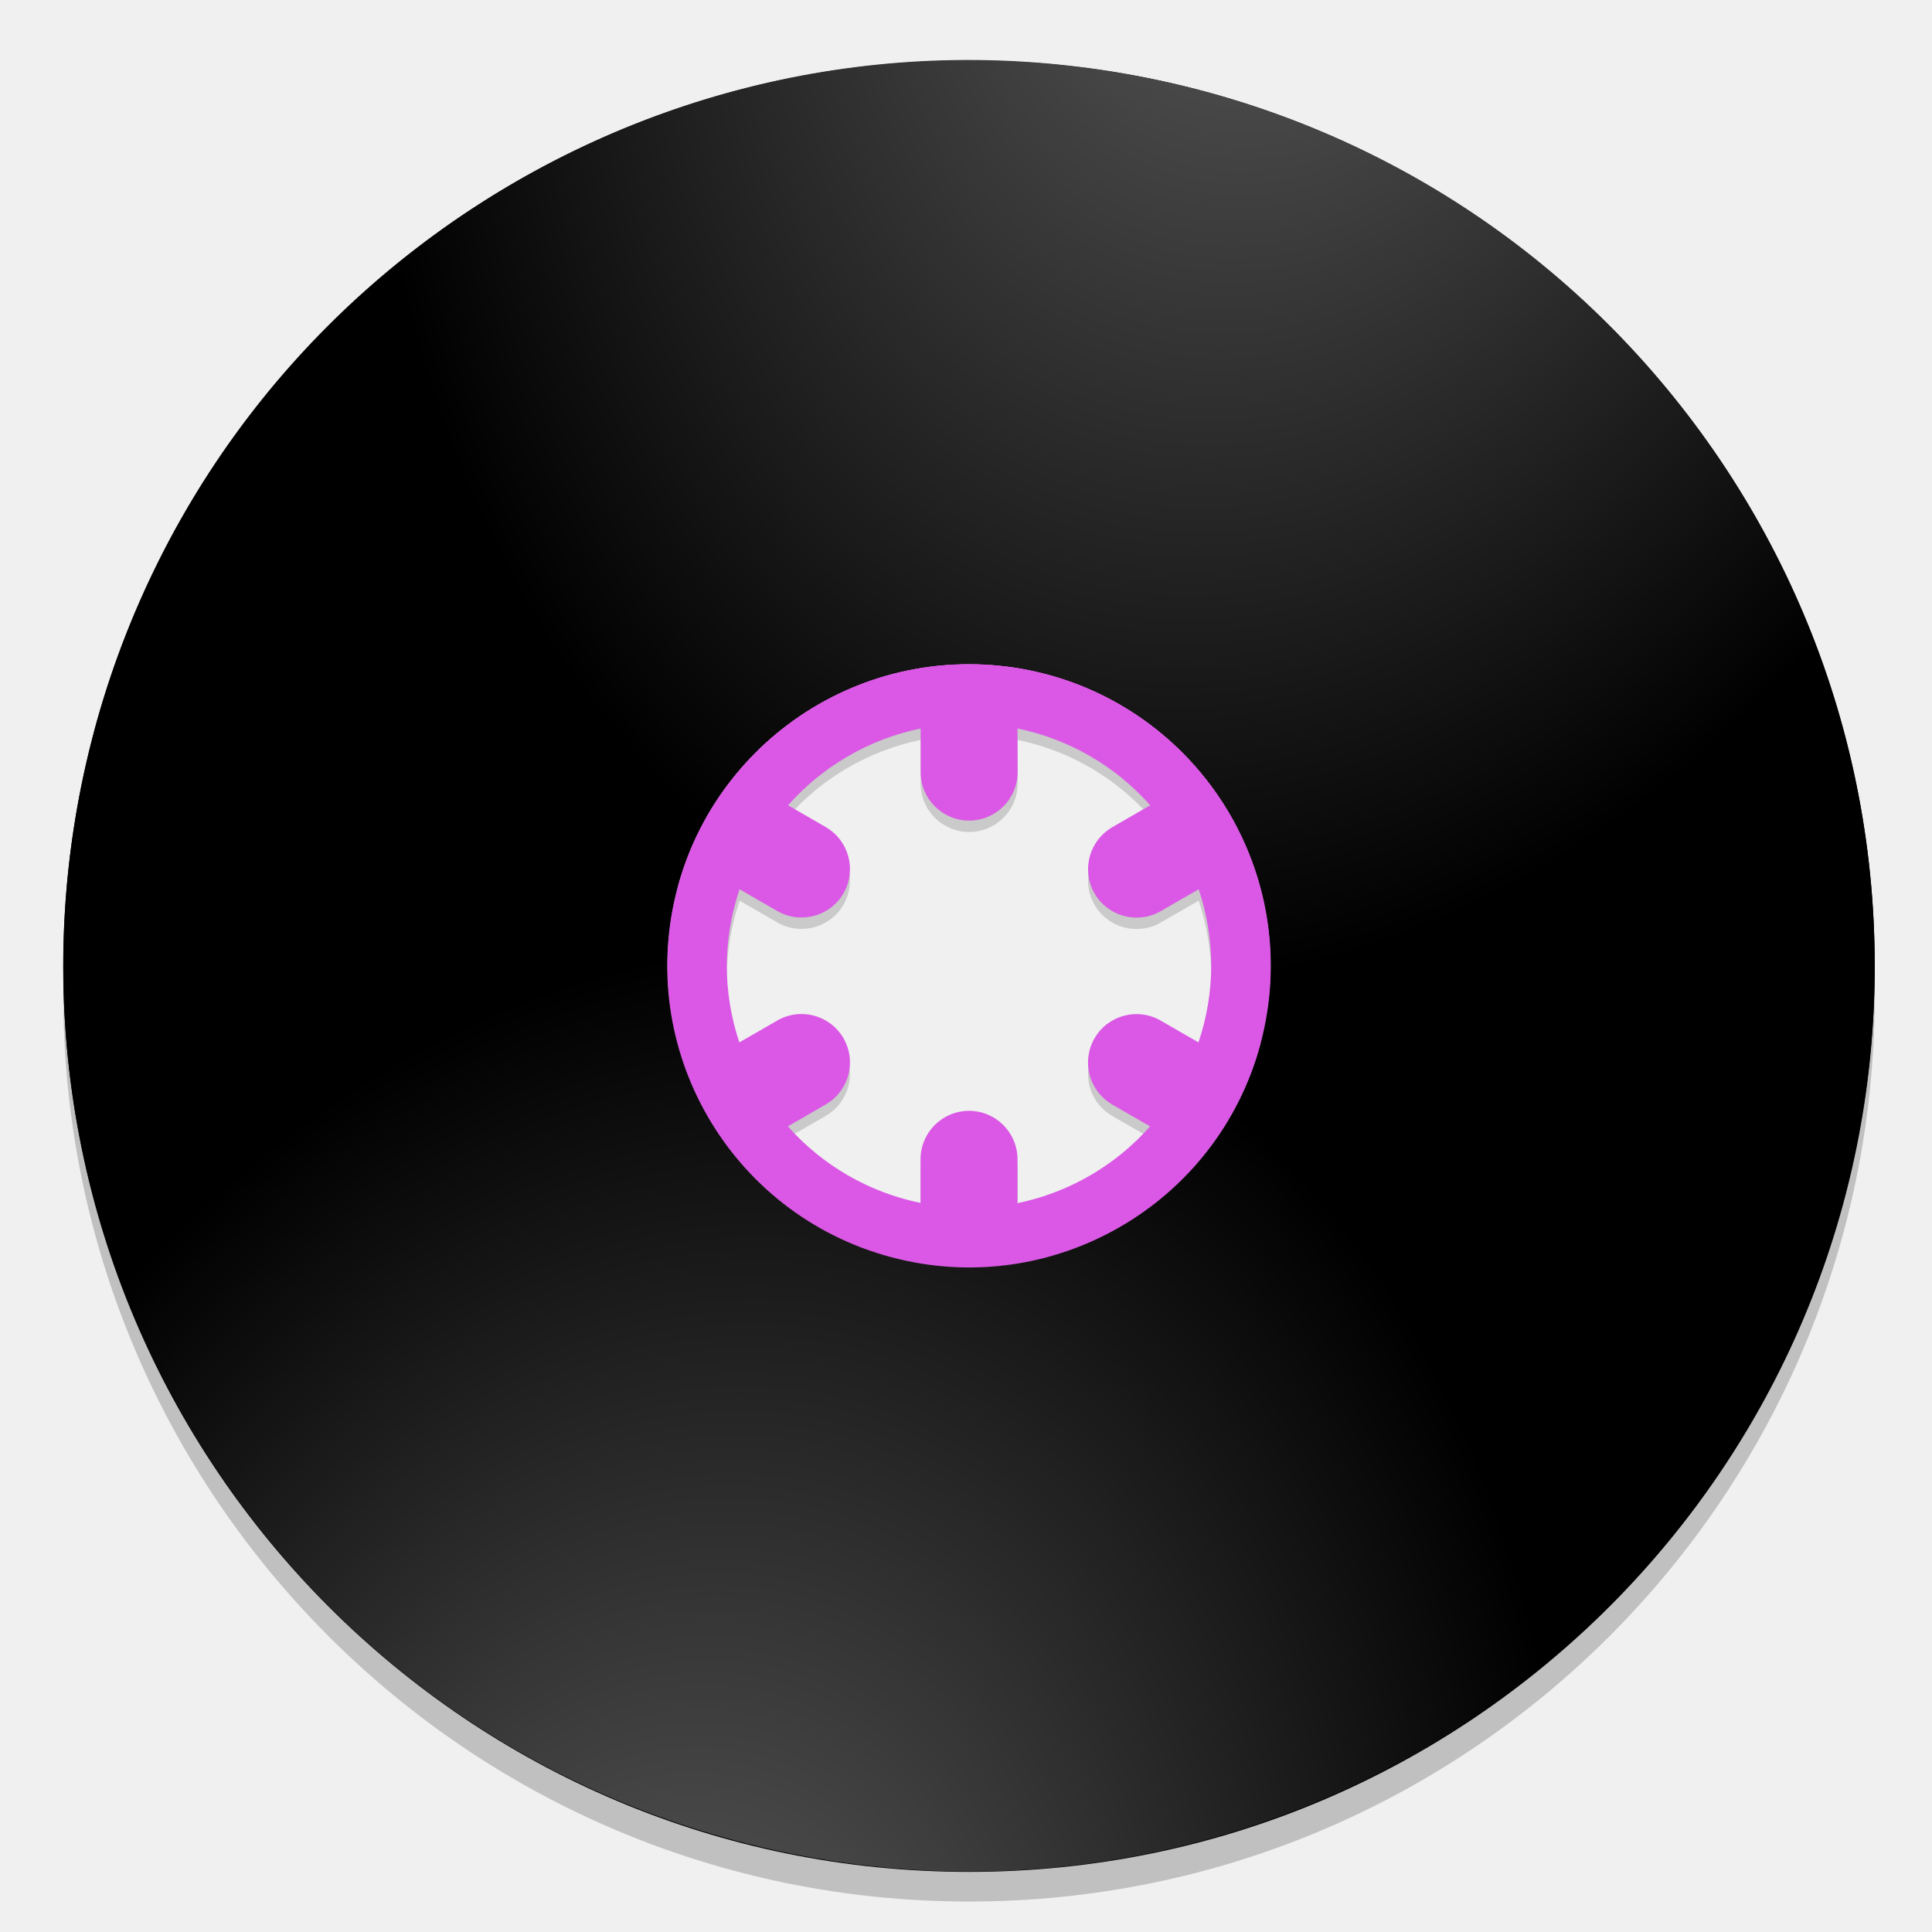
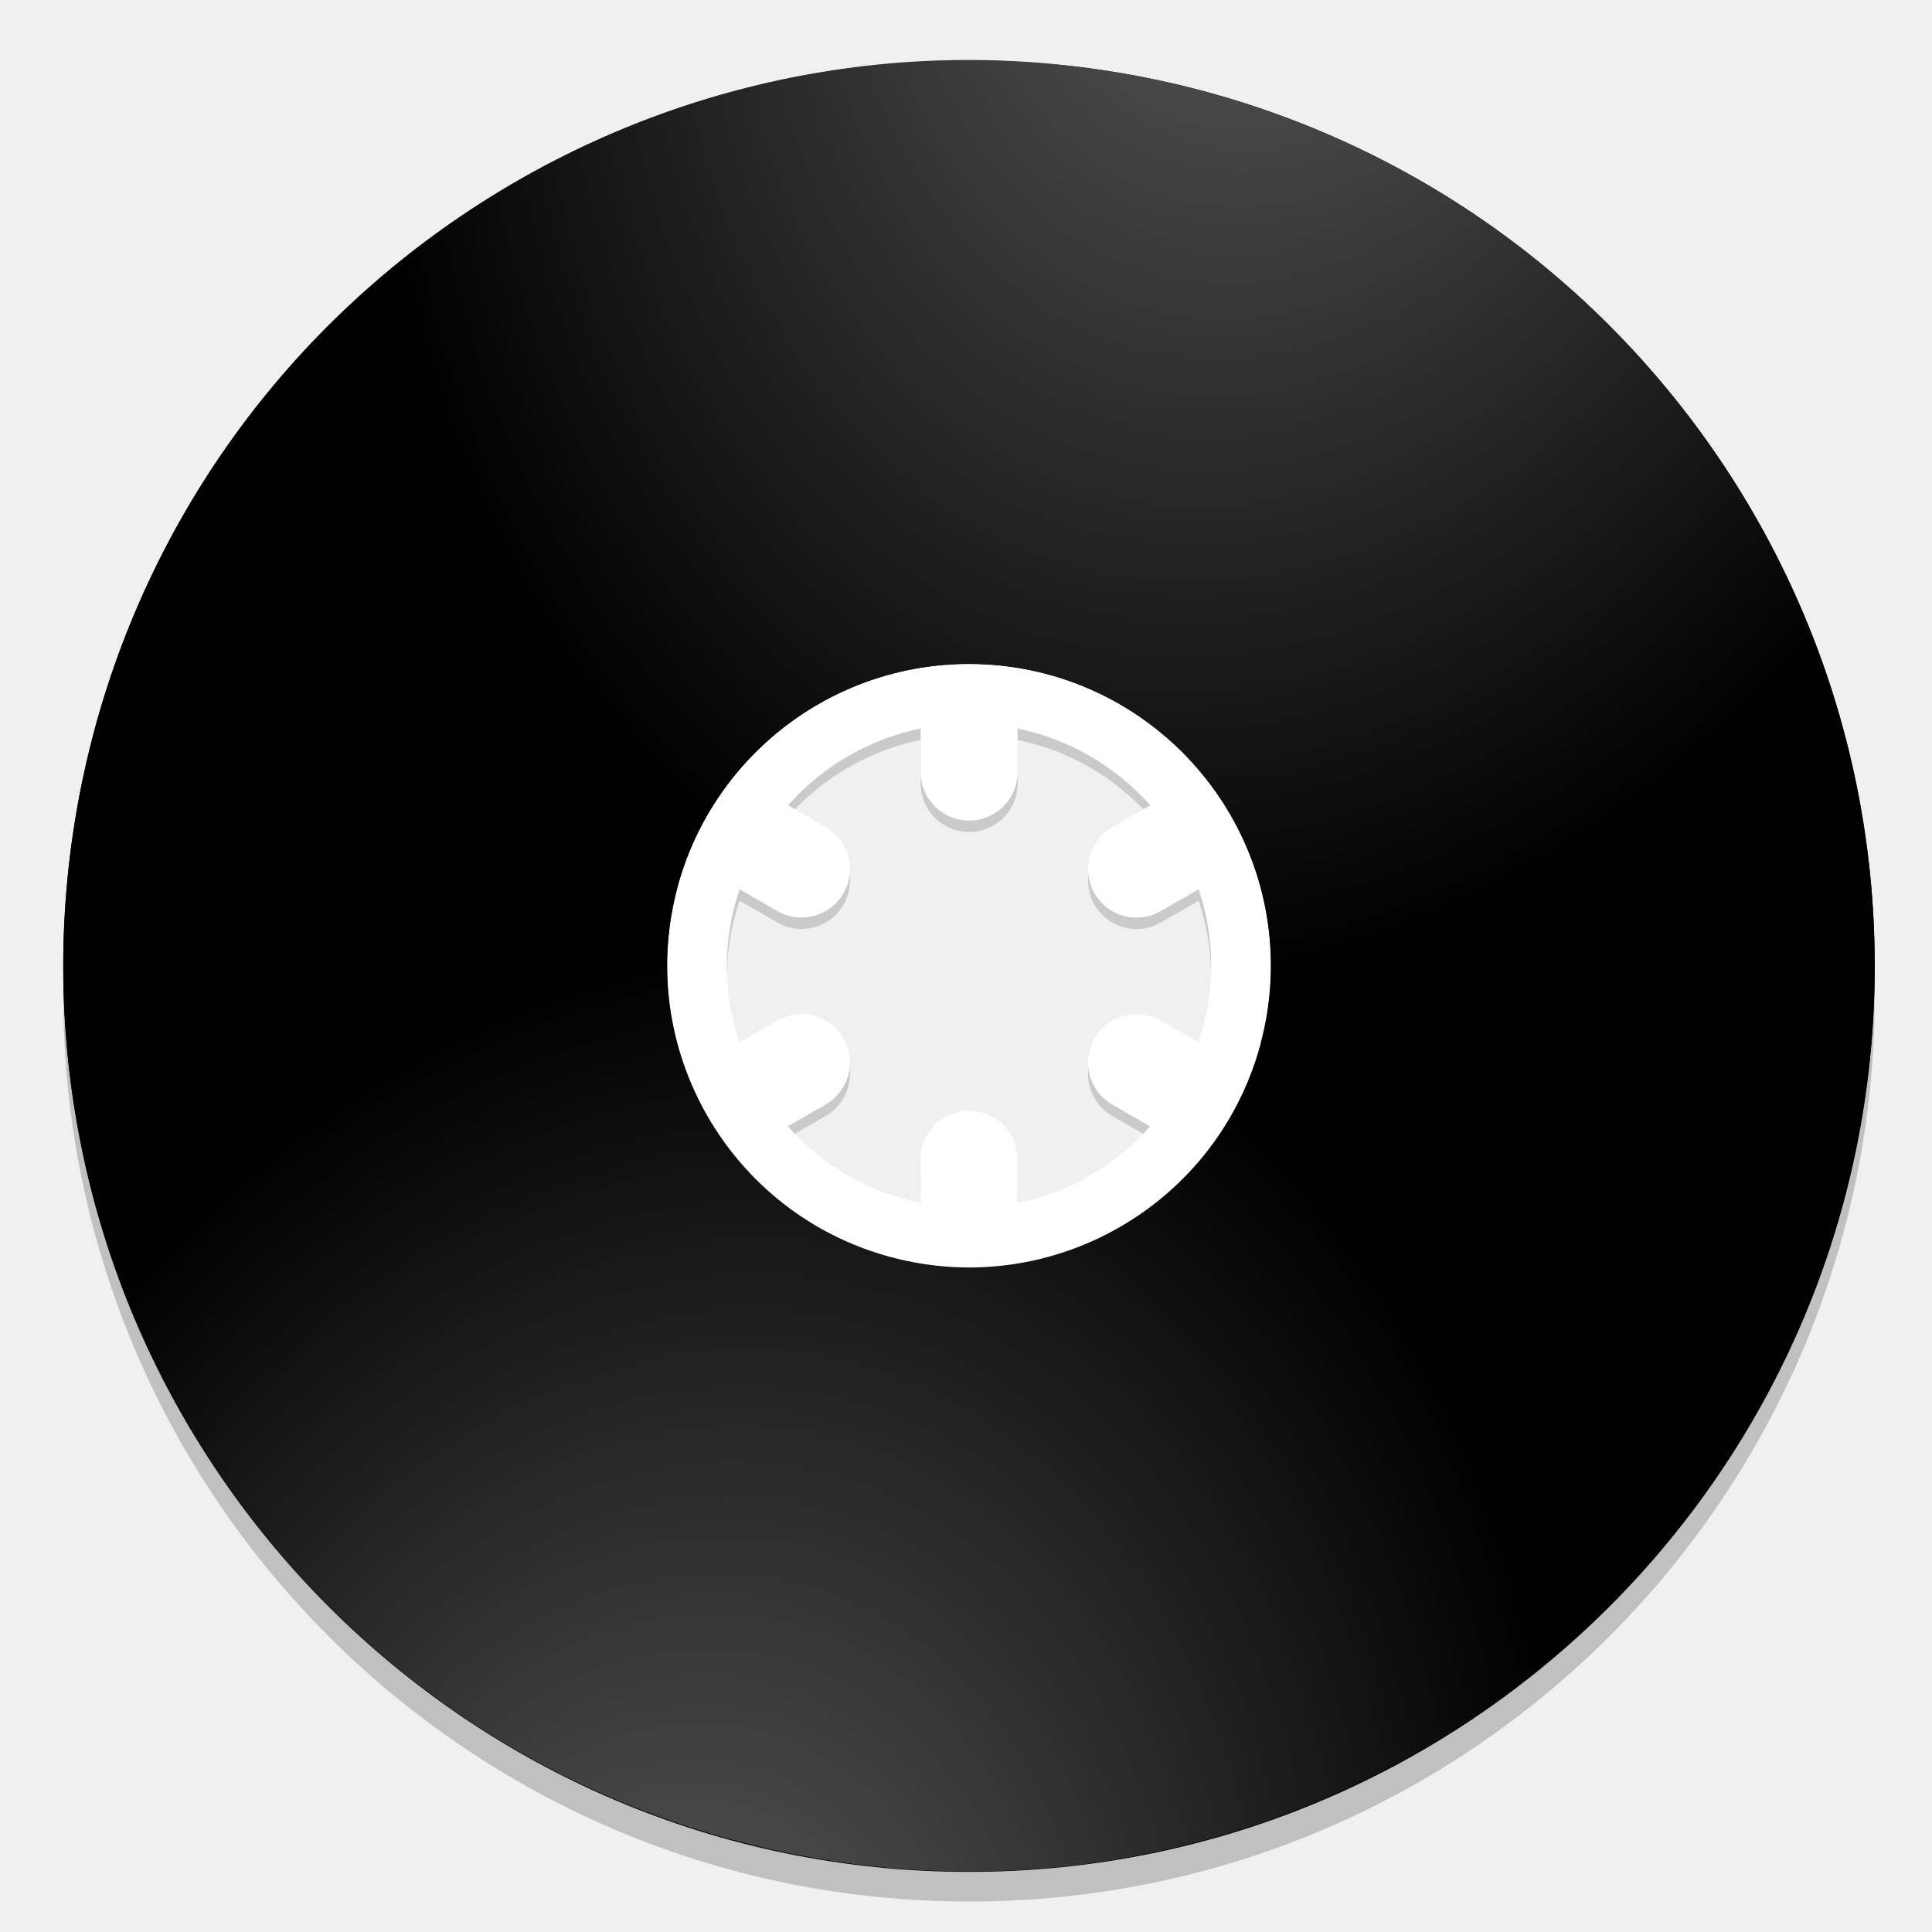
<svg xmlns="http://www.w3.org/2000/svg" xmlns:xlink="http://www.w3.org/1999/xlink" width="64" height="64" version="1.1" viewBox="0 0 16.933 16.933">
  <defs>
    <linearGradient id="a">
      <stop stop-color="#646464" offset="0" />
      <stop offset="1" />
    </linearGradient>
    <radialGradient id="c" cx="190.1" cy="88.003" r="30" gradientTransform="matrix(.25557 .06848 -.095871 .3578 -31.248 254.76)" gradientUnits="userSpaceOnUse" xlink:href="#a" />
    <radialGradient id="b" cx="190.1" cy="88.003" r="30" gradientTransform="matrix(.25557 .06848 .095871 -.3578 -42.371 296.27)" gradientUnits="userSpaceOnUse" xlink:href="#a" />
  </defs>
-   <g transform="translate(0 -280.07)">
-     <path d="m24.897 304.29c0-0.396 0.539-0.34 0.746-0.21l3.982 2.5c0.417 0.262 0.417 0.683 0 0.945l-3.982 2.5c-0.207 0.13-0.746 0.178-0.746-0.211z" fill="#fff" style="paint-order:markers fill stroke" />
-     <circle cx="-330.35" cy="-48.312" r="0" fill="#5e4aa6" stroke-width=".265" />
-     <path d="m8.493 280.86a7.938 7.938 0 0 0-7.938 7.938 7.938 7.938 0 0 0 7.938 7.938 7.938 7.938 0 0 0 7.938-7.938 7.938 7.938 0 0 0-7.938-7.938zm0 5.292a2.646 2.646 0 0 1 2.646 2.646 2.646 2.646 0 0 1-2.646 2.646 2.646 2.646 0 0 1-2.646-2.646 2.646 2.646 0 0 1 2.646-2.646z" opacity=".2" stroke-width=".14" />
-     <path d="m8.493 280.6a7.938 7.938 0 0 0-7.938 7.938 7.938 7.938 0 0 0 7.938 7.938 7.938 7.938 0 0 0 7.938-7.938 7.938 7.938 0 0 0-7.938-7.938zm0 5.292a2.646 2.646 0 0 1 2.646 2.646 2.646 2.646 0 0 1-2.646 2.646 2.646 2.646 0 0 1-2.646-2.646 2.646 2.646 0 0 1 2.646-2.646z" stroke-width=".5" />
-     <path d="m8.493 285.99a2.646 2.646 0 0 0-2.646 2.646 2.646 2.646 0 0 0 2.646 2.646 2.646 2.646 0 0 0 2.646-2.646 2.646 2.646 0 0 0-2.646-2.646zm0.425 0.565a2.124 2.124 0 0 1 1.163 0.673l-0.329 0.19a0.425 0.425 0 0 0-0.003 2e-3 0.425 0.425 0 0 0-0.156 0.58 0.425 0.425 0 0 0 0.58 0.156 0.425 0.425 0 0 0 0.003-2e-3l0.33-0.19a2.124 2.124 0 0 1 0.11 0.671 2.124 2.124 0 0 1-0.112 0.671l-0.328-0.189a0.425 0.425 0 0 0-0.003-2e-3 0.425 0.425 0 0 0-0.58 0.155 0.425 0.425 0 0 0 0.156 0.581 0.425 0.425 0 0 0 0.003 2e-3l0.328 0.189a2.124 2.124 0 0 1-1.162 0.673v-0.381a0.425 0.425 0 0 0 0-3e-3 0.425 0.425 0 0 0-0.425-0.425 0.425 0.425 0 0 0-0.425 0.425 0.425 0.425 0 0 0 0 3e-3v0.379a2.124 2.124 0 0 1-1.163-0.671l0.329-0.19a0.425 0.425 0 0 0 0.003-2e-3 0.425 0.425 0 0 0 0.156-0.58 0.425 0.425 0 0 0-0.58-0.156 0.425 0.425 0 0 0-0.003 2e-3l-0.33 0.19a2.124 2.124 0 0 1-0.11-0.672 2.124 2.124 0 0 1 0.112-0.67l0.328 0.189a0.425 0.425 0 0 0 0.003 2e-3 0.425 0.425 0 0 0 0.58-0.156 0.425 0.425 0 0 0-0.156-0.58 0.425 0.425 0 0 0-0.003-2e-3l-0.327-0.189a2.124 2.124 0 0 1 1.162-0.673v0.379a0.425 0.425 0 0 0 0 3e-3 0.425 0.425 0 0 0 0.425 0.425 0.425 0.425 0 0 0 0.425-0.425 0.425 0.425 0 0 0 0-3e-3z" fill="#313130" opacity=".2" style="paint-order:normal" />
-     <path d="m8.493 285.89a2.646 2.646 0 0 0-2.646 2.646 2.646 2.646 0 0 0 2.646 2.646 2.646 2.646 0 0 0 2.646-2.646 2.646 2.646 0 0 0-2.646-2.646zm0.425 0.565a2.124 2.124 0 0 1 1.163 0.673l-0.329 0.19a0.425 0.425 0 0 0-0.003 2e-3 0.425 0.425 0 0 0-0.156 0.58 0.425 0.425 0 0 0 0.58 0.156 0.425 0.425 0 0 0 0.003-2e-3l0.33-0.19a2.124 2.124 0 0 1 0.11 0.671 2.124 2.124 0 0 1-0.112 0.671l-0.328-0.189a0.425 0.425 0 0 0-0.003-2e-3 0.425 0.425 0 0 0-0.58 0.155 0.425 0.425 0 0 0 0.156 0.581 0.425 0.425 0 0 0 0.003 2e-3l0.328 0.189a2.124 2.124 0 0 1-1.162 0.673v-0.381a0.425 0.425 0 0 0 0-3e-3 0.425 0.425 0 0 0-0.425-0.425 0.425 0.425 0 0 0-0.425 0.425 0.425 0.425 0 0 0 0 3e-3v0.379a2.124 2.124 0 0 1-1.163-0.671l0.329-0.19a0.425 0.425 0 0 0 0.003-2e-3 0.425 0.425 0 0 0 0.156-0.58 0.425 0.425 0 0 0-0.58-0.156 0.425 0.425 0 0 0-0.003 2e-3l-0.33 0.19a2.124 2.124 0 0 1-0.11-0.672 2.124 2.124 0 0 1 0.112-0.67l0.328 0.189a0.425 0.425 0 0 0 0.003 2e-3 0.425 0.425 0 0 0 0.58-0.156 0.425 0.425 0 0 0-0.156-0.58 0.425 0.425 0 0 0-0.003-2e-3l-0.327-0.189a2.124 2.124 0 0 1 1.162-0.673v0.379a0.425 0.425 0 0 0 0 3e-3 0.425 0.425 0 0 0 0.425 0.425 0.425 0.425 0 0 0 0.425-0.425 0.425 0.425 0 0 0 0-3e-3z" fill="#da58e5" style="paint-order:normal" />
-     <g transform="translate(-3.2821)" stroke-width=".5">
-       <path d="m4.108 286.48a7.938 7.938 0 0 0 5.613 9.72 7.938 7.938 0 0 0 9.721-5.612l-5.111-1.37a2.646 2.646 0 0 1-3.24 1.87 2.646 2.646 0 0 1-1.871-3.24z" fill="url(#c)" />
-       <path d="m4.107 286.48a7.938 7.938 0 0 1 9.721-5.612 7.938 7.938 0 0 1 5.613 9.72l-5.111-1.37a2.646 2.646 0 0 0-1.871-3.24 2.646 2.646 0 0 0-3.24 1.87z" fill="url(#b)" />
-     </g>
+   <path d="m24.897 24.22c0-0.396 0.539-0.34 0.746-0.21l3.982 2.5c0.417 0.262 0.417 0.683 0 0.945l-3.982 2.5c-0.207 0.13-0.746 0.178-0.746-0.211z" fill="#fff" style="paint-order:markers fill stroke" />
+   <circle cx="-330.35" cy="-328.38" r="0" fill="#5e4aa6" stroke-width=".265" />
+   <path d="m8.493 0.79a7.938 7.938 0 0 0-7.938 7.938 7.938 7.938 0 0 0 7.938 7.938 7.938 7.938 0 0 0 7.938-7.938 7.938 7.938 0 0 0-7.938-7.938zm0 5.292a2.646 2.646 0 0 1 2.646 2.646 2.646 2.646 0 0 1-2.646 2.646 2.646 2.646 0 0 1-2.646-2.646 2.646 2.646 0 0 1 2.646-2.646z" opacity=".2" stroke-width=".14" />
+   <path d="m8.493 0.53a7.938 7.938 0 0 0-7.938 7.938 7.938 7.938 0 0 0 7.938 7.938 7.938 7.938 0 0 0 7.938-7.938 7.938 7.938 0 0 0-7.938-7.938zm0 5.292a2.646 2.646 0 0 1 2.646 2.646 2.646 2.646 0 0 1-2.646 2.646 2.646 2.646 0 0 1-2.646-2.646 2.646 2.646 0 0 1 2.646-2.646z" stroke-width=".5" />
+   <path d="m8.493 5.92a2.646 2.646 0 0 0-2.646 2.646 2.646 2.646 0 0 0 2.646 2.646 2.646 2.646 0 0 0 2.646-2.646 2.646 2.646 0 0 0-2.646-2.646zm0.425 0.565a2.124 2.124 0 0 1 1.163 0.673l-0.329 0.19a0.425 0.425 0 0 0-0.003 2e-3 0.425 0.425 0 0 0-0.156 0.58 0.425 0.425 0 0 0 0.58 0.156 0.425 0.425 0 0 0 0.003-2e-3l0.33-0.19a2.124 2.124 0 0 1 0.11 0.671 2.124 2.124 0 0 1-0.112 0.671l-0.328-0.189a0.425 0.425 0 0 0-0.003-2e-3 0.425 0.425 0 0 0-0.58 0.155 0.425 0.425 0 0 0 0.156 0.581 0.425 0.425 0 0 0 0.003 2e-3l0.328 0.189a2.124 2.124 0 0 1-1.162 0.673v-0.381a0.425 0.425 0 0 0 0-3e-3 0.425 0.425 0 0 0-0.425-0.425 0.425 0.425 0 0 0-0.425 0.425 0.425 0.425 0 0 0 0 3e-3v0.379a2.124 2.124 0 0 1-1.163-0.671l0.329-0.19a0.425 0.425 0 0 0 0.003-2e-3 0.425 0.425 0 0 0 0.156-0.58 0.425 0.425 0 0 0-0.58-0.156 0.425 0.425 0 0 0-0.003 2e-3l-0.33 0.19a2.124 2.124 0 0 1-0.11-0.672 2.124 2.124 0 0 1 0.112-0.67l0.328 0.189a0.425 0.425 0 0 0 0.003 2e-3 0.425 0.425 0 0 0 0.58-0.156 0.425 0.425 0 0 0-0.156-0.58 0.425 0.425 0 0 0-0.003-2e-3l-0.327-0.189a2.124 2.124 0 0 1 1.162-0.673v0.379a0.425 0.425 0 0 0 0 3e-3 0.425 0.425 0 0 0 0.425 0.425 0.425 0.425 0 0 0 0.425-0.425 0.425 0.425 0 0 0 0-3e-3z" fill="#313130" opacity=".2" style="paint-order:normal" />
+   <path d="m8.493 5.82a2.646 2.646 0 0 0-2.646 2.646 2.646 2.646 0 0 0 2.646 2.646 2.646 2.646 0 0 0 2.646-2.646 2.646 2.646 0 0 0-2.646-2.646zm0.425 0.565a2.124 2.124 0 0 1 1.163 0.673l-0.329 0.19a0.425 0.425 0 0 0-0.003 2e-3 0.425 0.425 0 0 0-0.156 0.58 0.425 0.425 0 0 0 0.58 0.156 0.425 0.425 0 0 0 0.003-2e-3l0.33-0.19a2.124 2.124 0 0 1 0.11 0.671 2.124 2.124 0 0 1-0.112 0.671l-0.328-0.189a0.425 0.425 0 0 0-0.003-2e-3 0.425 0.425 0 0 0-0.58 0.155 0.425 0.425 0 0 0 0.156 0.581 0.425 0.425 0 0 0 0.003 2e-3l0.328 0.189a2.124 2.124 0 0 1-1.162 0.673v-0.381a0.425 0.425 0 0 0 0-3e-3 0.425 0.425 0 0 0-0.425-0.425 0.425 0.425 0 0 0-0.425 0.425 0.425 0.425 0 0 0 0 3e-3v0.379a2.124 2.124 0 0 1-1.163-0.671l0.329-0.19a0.425 0.425 0 0 0 0.003-2e-3 0.425 0.425 0 0 0 0.156-0.58 0.425 0.425 0 0 0-0.58-0.156 0.425 0.425 0 0 0-0.003 2e-3l-0.33 0.19a2.124 2.124 0 0 1-0.11-0.672 2.124 2.124 0 0 1 0.112-0.67l0.328 0.189a0.425 0.425 0 0 0 0.003 2e-3 0.425 0.425 0 0 0 0.58-0.156 0.425 0.425 0 0 0-0.156-0.58 0.425 0.425 0 0 0-0.003-2e-3l-0.327-0.189a2.124 2.124 0 0 1 1.162-0.673v0.379a0.425 0.425 0 0 0 0 3e-3 0.425 0.425 0 0 0 0.425 0.425 0.425 0.425 0 0 0 0.425-0.425 0.425 0.425 0 0 0 0-3e-3z" fill="#fff" style="paint-order:normal" />
+   <g transform="translate(-3.2821,-280.07)" stroke-width=".5">
+     <path d="m4.108 286.48a7.938 7.938 0 0 0 5.613 9.72 7.938 7.938 0 0 0 9.721-5.612l-5.111-1.37a2.646 2.646 0 0 1-3.24 1.87 2.646 2.646 0 0 1-1.871-3.24z" fill="url(#c)" />
+     <path d="m4.107 286.48a7.938 7.938 0 0 1 9.721-5.612 7.938 7.938 0 0 1 5.613 9.72l-5.111-1.37a2.646 2.646 0 0 0-1.871-3.24 2.646 2.646 0 0 0-3.24 1.87z" fill="url(#b)" />
  </g>
</svg>
